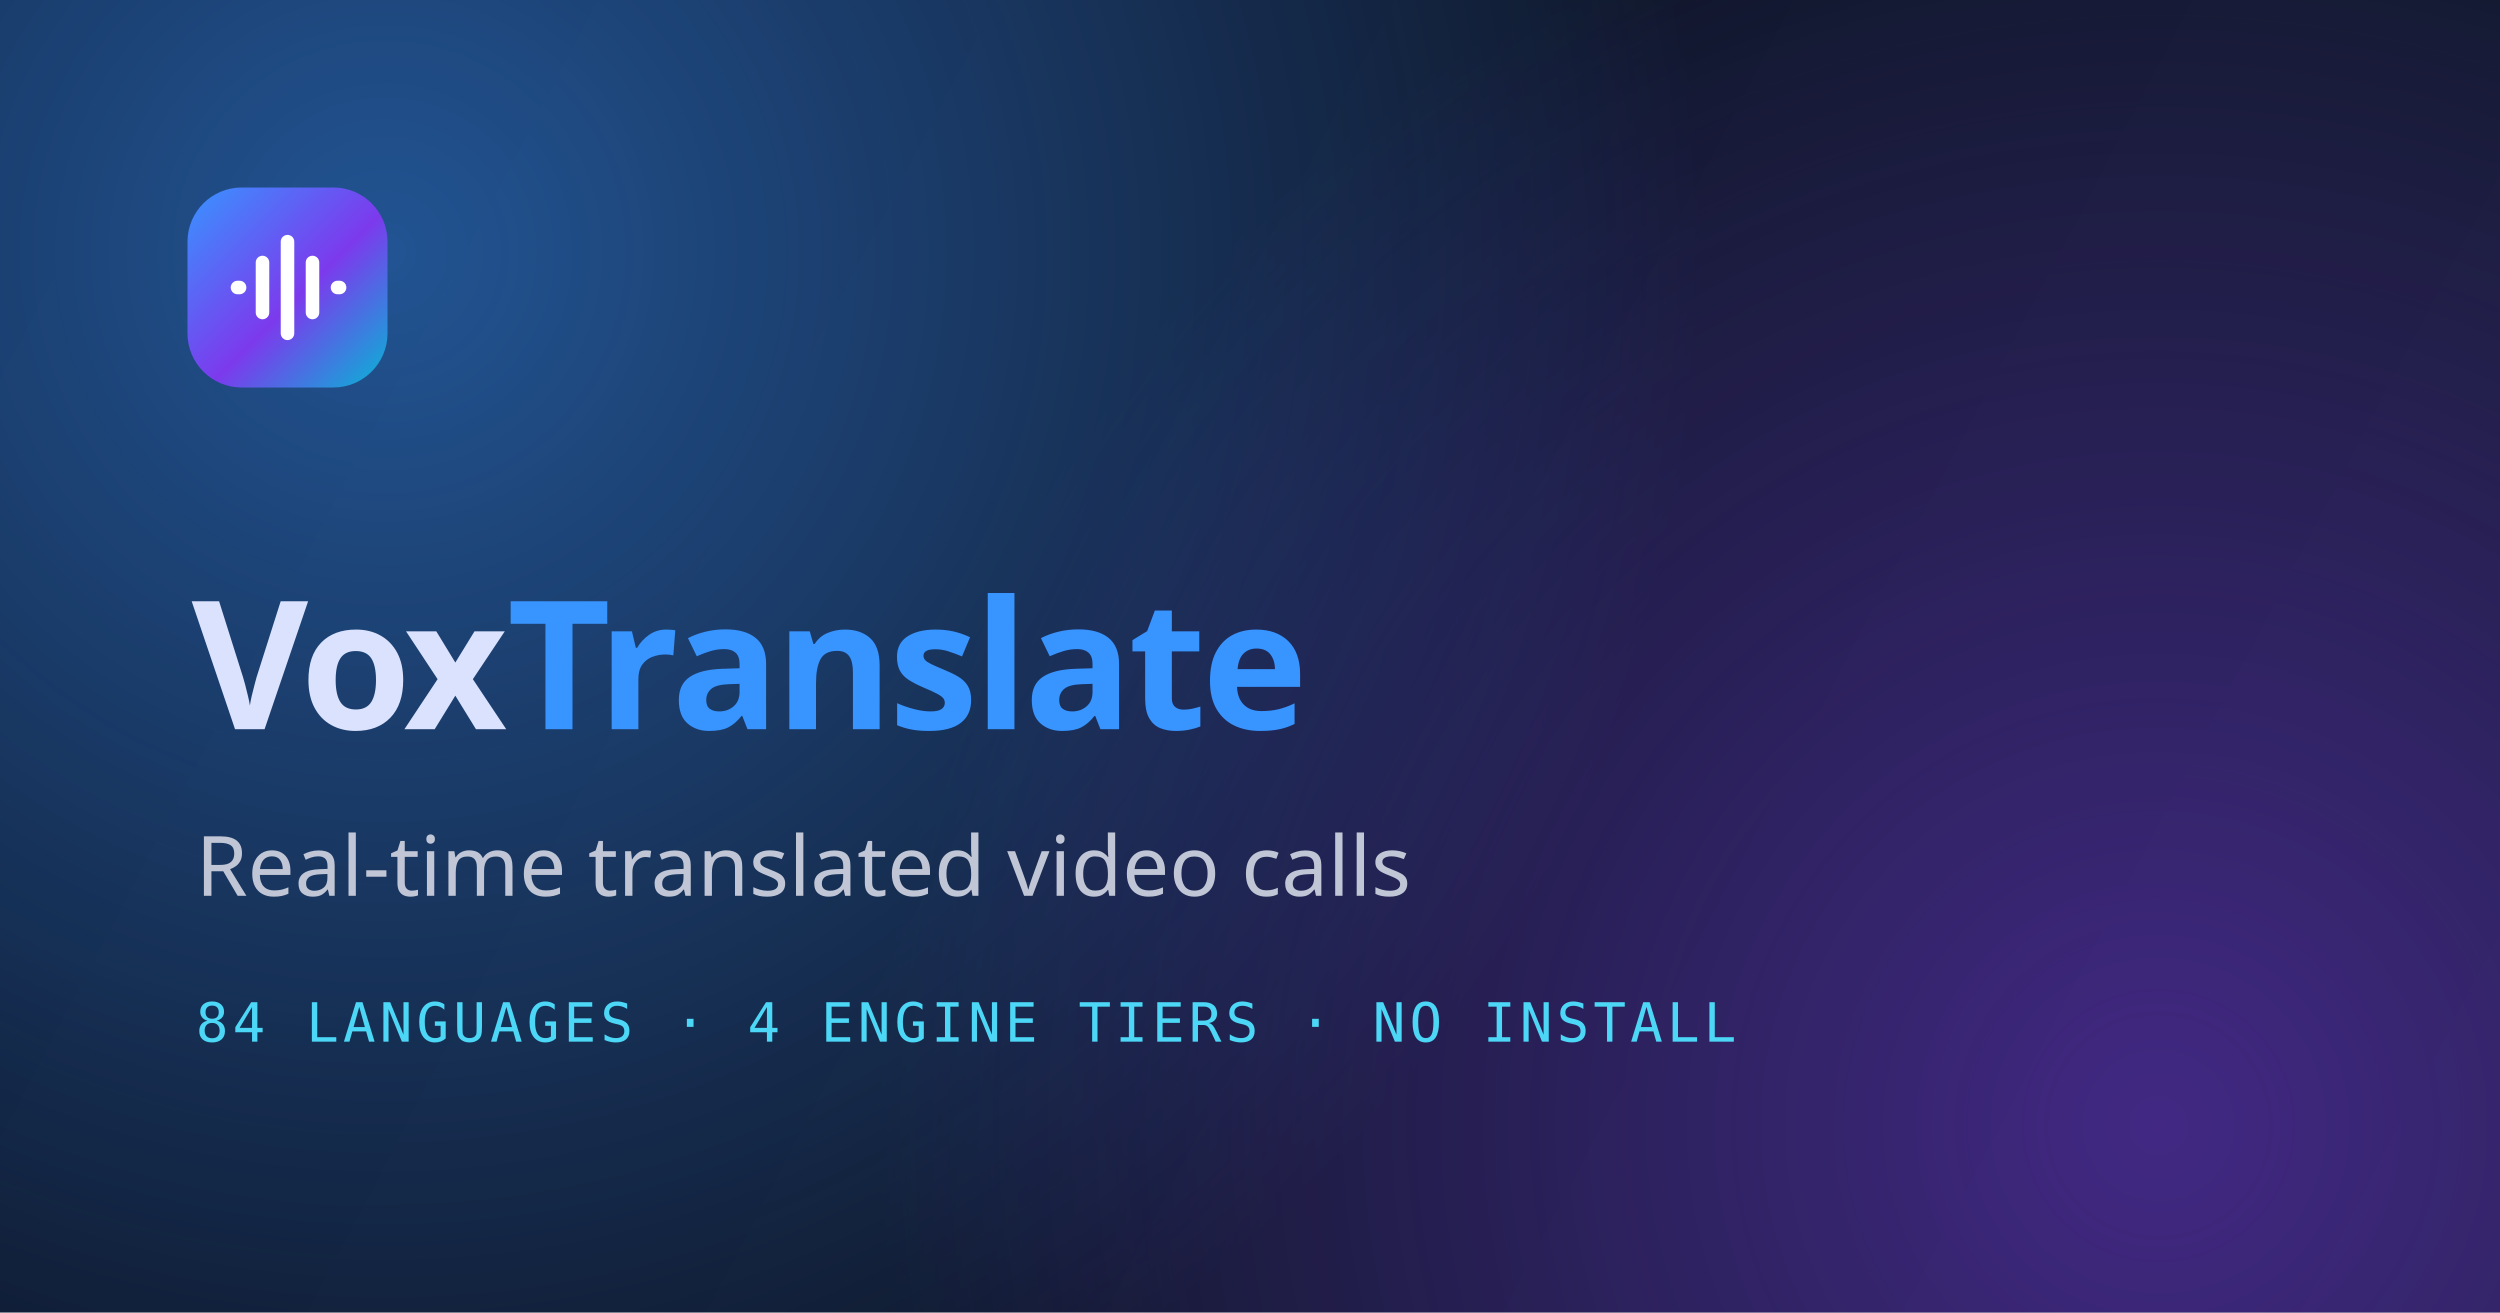
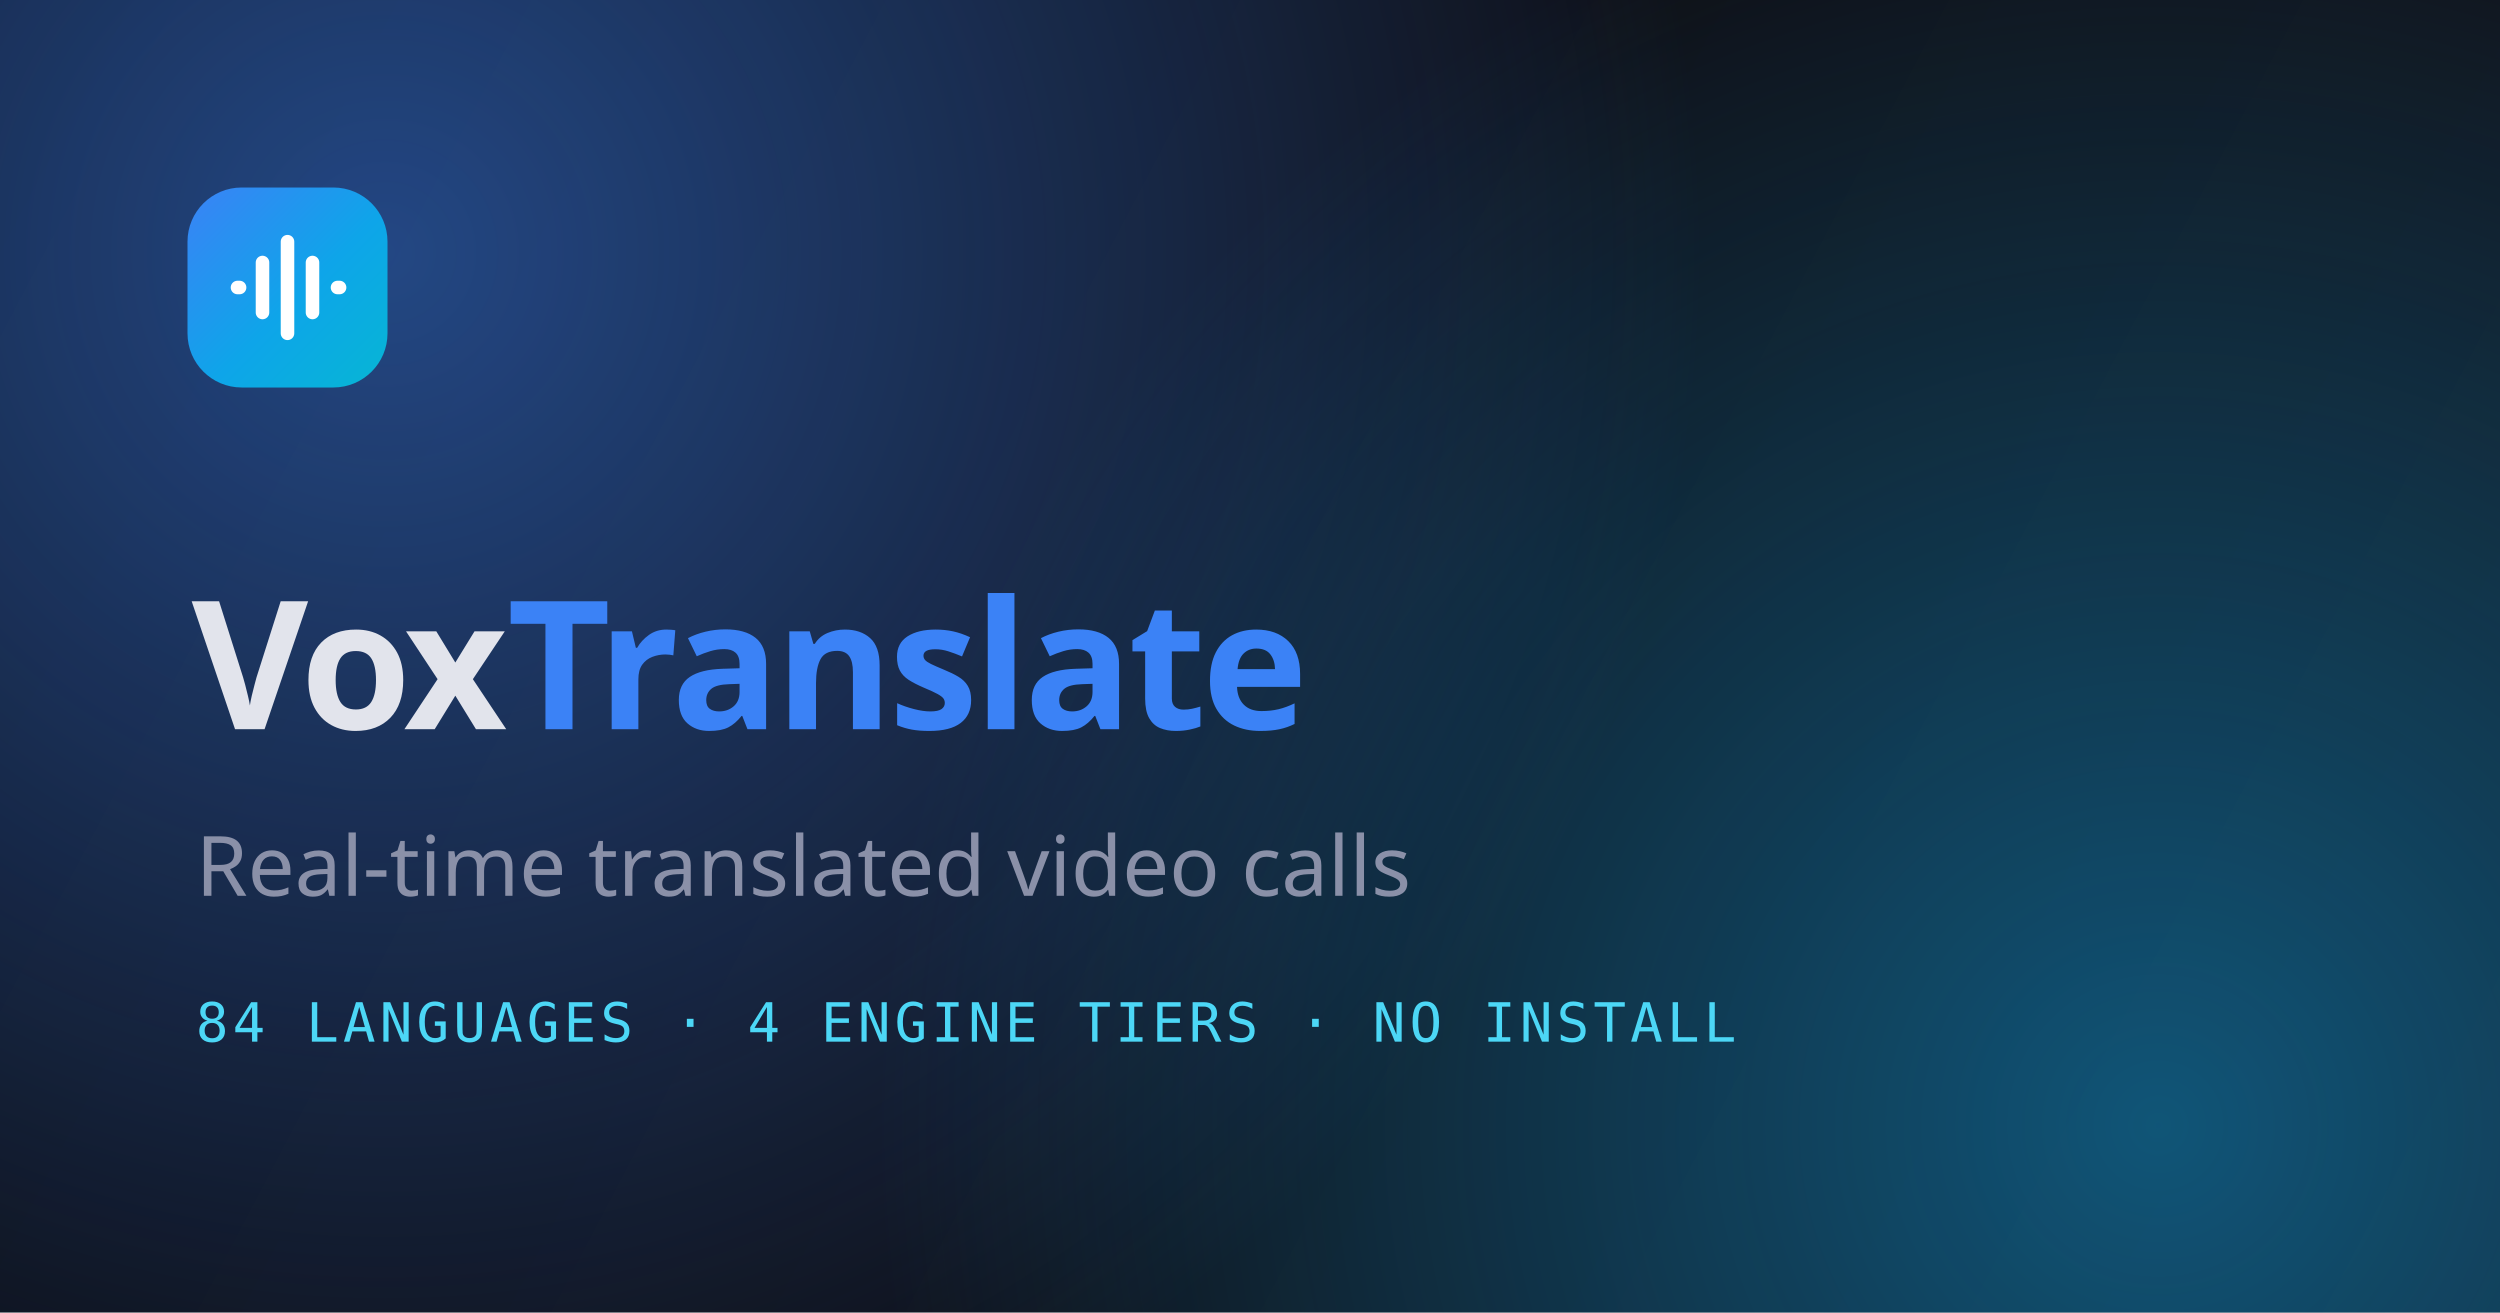
<svg xmlns="http://www.w3.org/2000/svg" width="1200" height="630" viewBox="0 0 1200 630" fill="none">
  <defs>
    <linearGradient id="bg" x1="0" y1="0" x2="1200" y2="630" gradientUnits="userSpaceOnUse">
-       <stop stop-color="#0b1326" />
-       <stop offset="1" stop-color="#131b2e" />
+       <stop stop-color="#0a0b10" />
+       <stop offset="1" stop-color="#13141c" />
    </linearGradient>
    <radialGradient id="glow1" cx="0" cy="0" r="1" gradientUnits="userSpaceOnUse" gradientTransform="translate(180 120) rotate(40) scale(640)">
-       <stop stop-color="#3894ff" stop-opacity="0.5" />
-       <stop offset="1" stop-color="#3894ff" stop-opacity="0" />
+       <stop stop-color="#3b82f6" stop-opacity="0.5" />
+       <stop offset="1" stop-color="#3b82f6" stop-opacity="0" />
    </radialGradient>
    <radialGradient id="glow2" cx="0" cy="0" r="1" gradientUnits="userSpaceOnUse" gradientTransform="translate(1040 540) rotate(220) scale(620)">
-       <stop stop-color="#7c3aed" stop-opacity="0.45" />
-       <stop offset="1" stop-color="#7c3aed" stop-opacity="0" />
+       <stop stop-color="#0ea5e9" stop-opacity="0.45" />
+       <stop offset="1" stop-color="#0ea5e9" stop-opacity="0" />
    </radialGradient>
    <linearGradient id="mark" x1="0" y1="0" x2="96" y2="96" gradientUnits="userSpaceOnUse">
-       <stop stop-color="#3894ff" />
-       <stop offset="0.55" stop-color="#7c3aed" />
+       <stop stop-color="#3b82f6" />
+       <stop offset="0.55" stop-color="#0ea5e9" />
      <stop offset="1" stop-color="#06b6d4" />
    </linearGradient>
  </defs>
  <rect width="1200" height="630" fill="url(#bg)" />
  <rect width="1200" height="630" fill="url(#glow1)" />
  <rect width="1200" height="630" fill="url(#glow2)" />
  <g transform="translate(90 90)">
    <rect width="96" height="96" rx="26" fill="url(#mark)" />
    <g stroke="#fff" stroke-width="6.5" stroke-linecap="round" transform="translate(48 48)">
      <path d="M-24 0h1" />
      <path d="M-12 -12v24" />
      <path d="M0 -22v44" />
      <path d="M12 -12v24" />
      <path d="M24 0h1" />
    </g>
  </g>
-   <text x="92" y="350" font-family="Sora, sans-serif" font-size="86" font-weight="700" fill="#dae2fd" letter-spacing="-2">
-     Vox<tspan fill="#3894ff">Translate</tspan>
+   <text x="92" y="350" font-family="Sora, sans-serif" font-size="86" font-weight="700" fill="#e2e4ec" letter-spacing="-2">
+     Vox<tspan fill="#3b82f6">Translate</tspan>
  </text>
-   <text x="94" y="430" font-family="Hanken Grotesk, sans-serif" font-size="40" fill="#c0c6d5">
+   <text x="94" y="430" font-family="Hanken Grotesk, sans-serif" font-size="40" fill="#8a90a8">
    Real-time translated video calls
  </text>
  <text x="94" y="500" font-family="JetBrains Mono, monospace" font-size="26" fill="#4cd7f6" letter-spacing="2">
    84 LANGUAGES · 4 ENGINE TIERS · NO INSTALL
  </text>
</svg>
